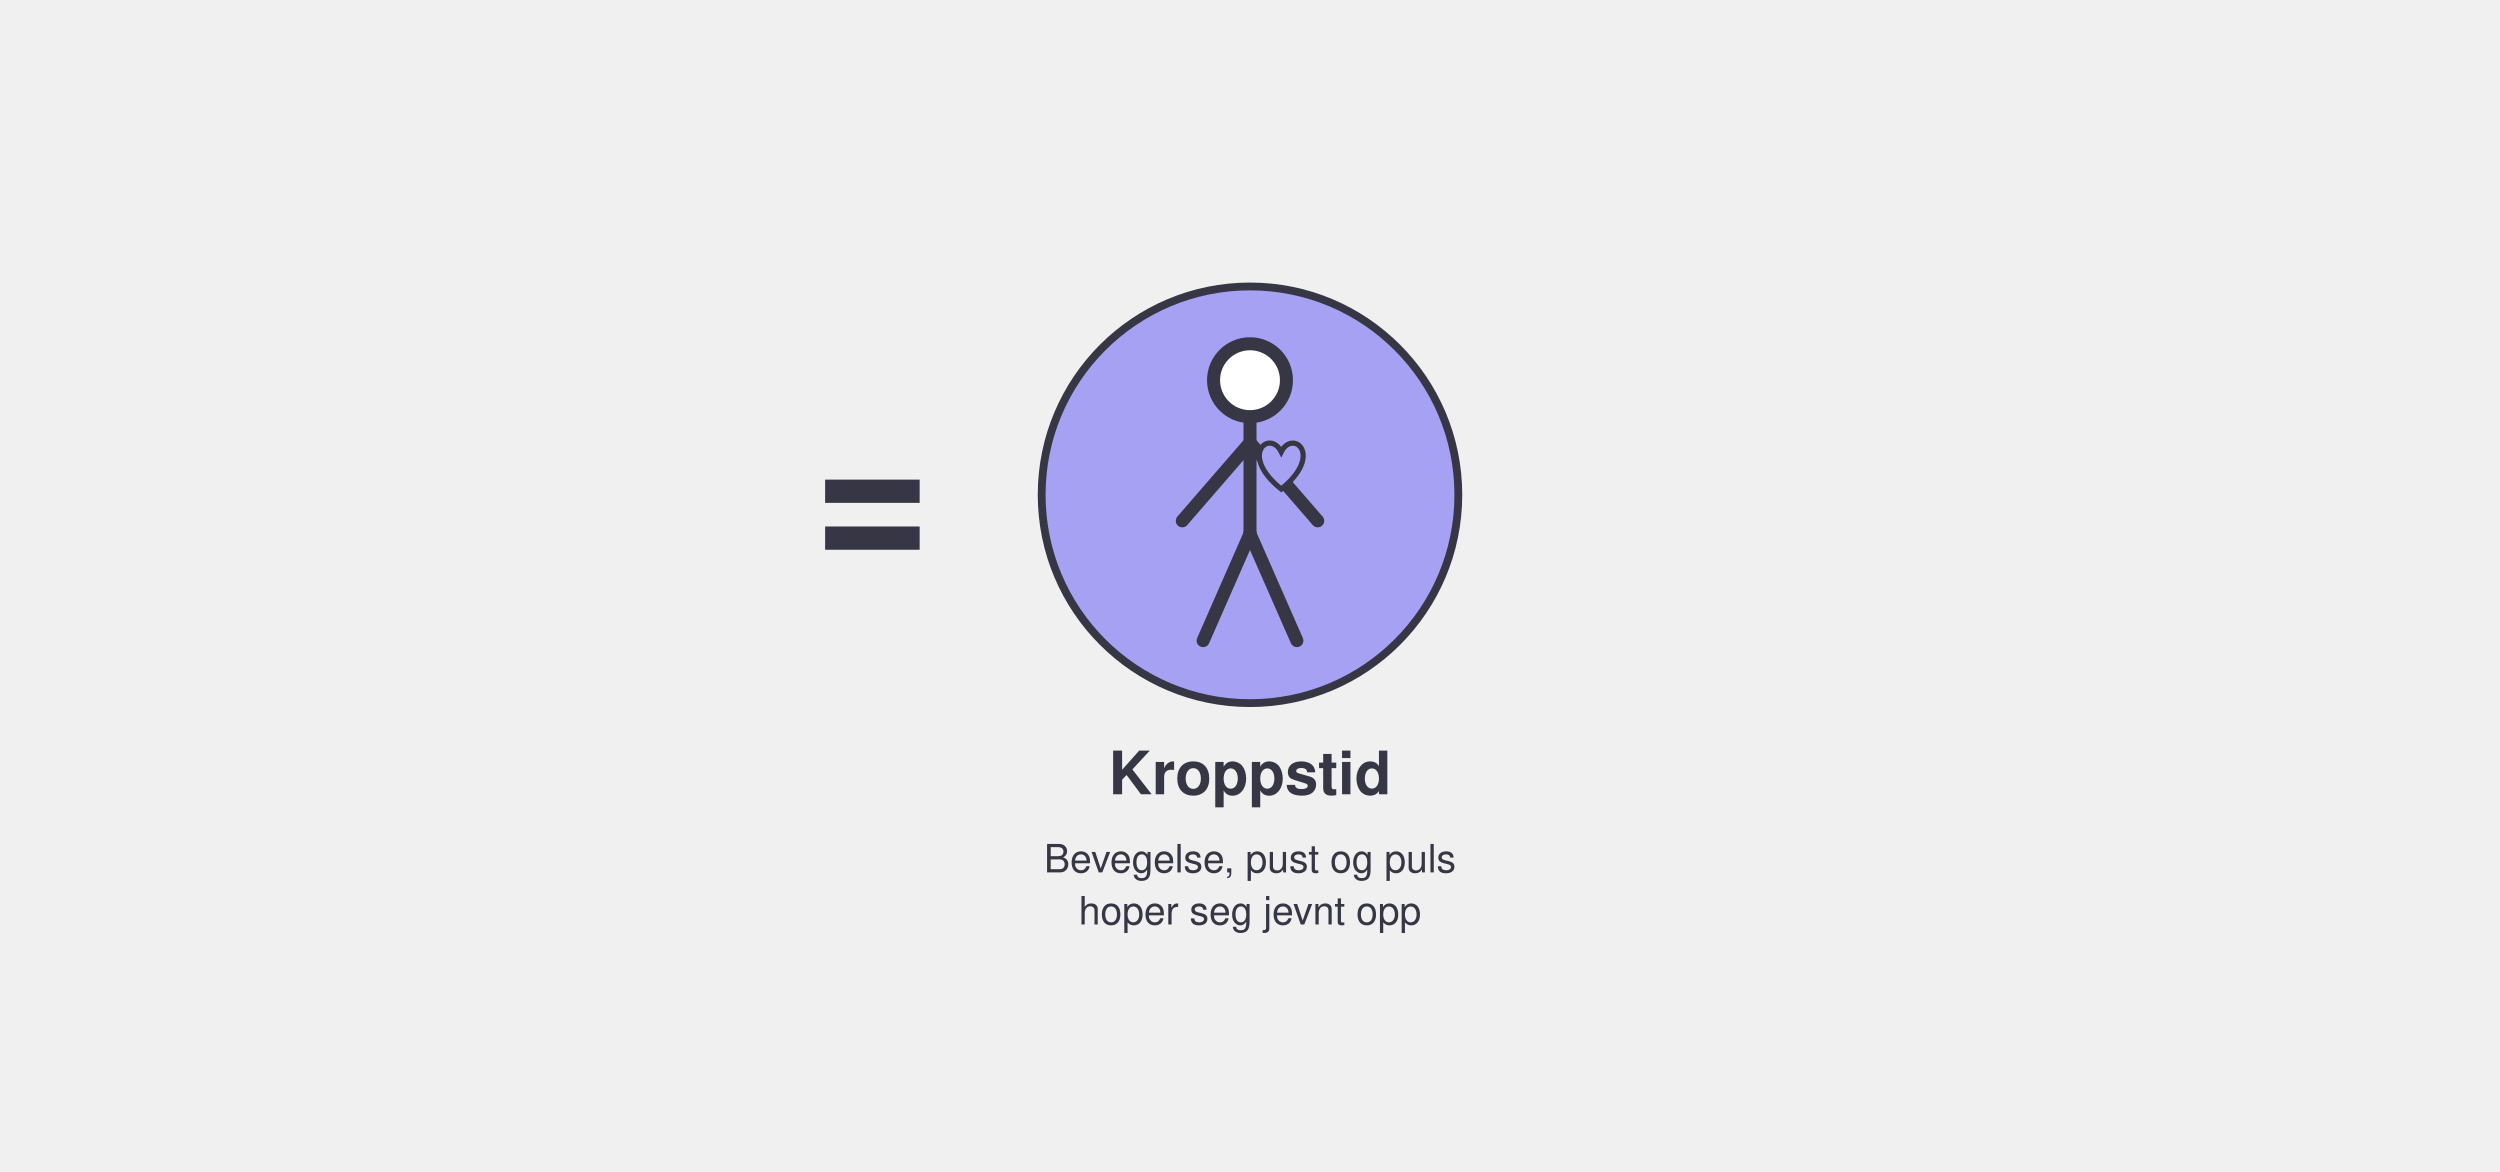
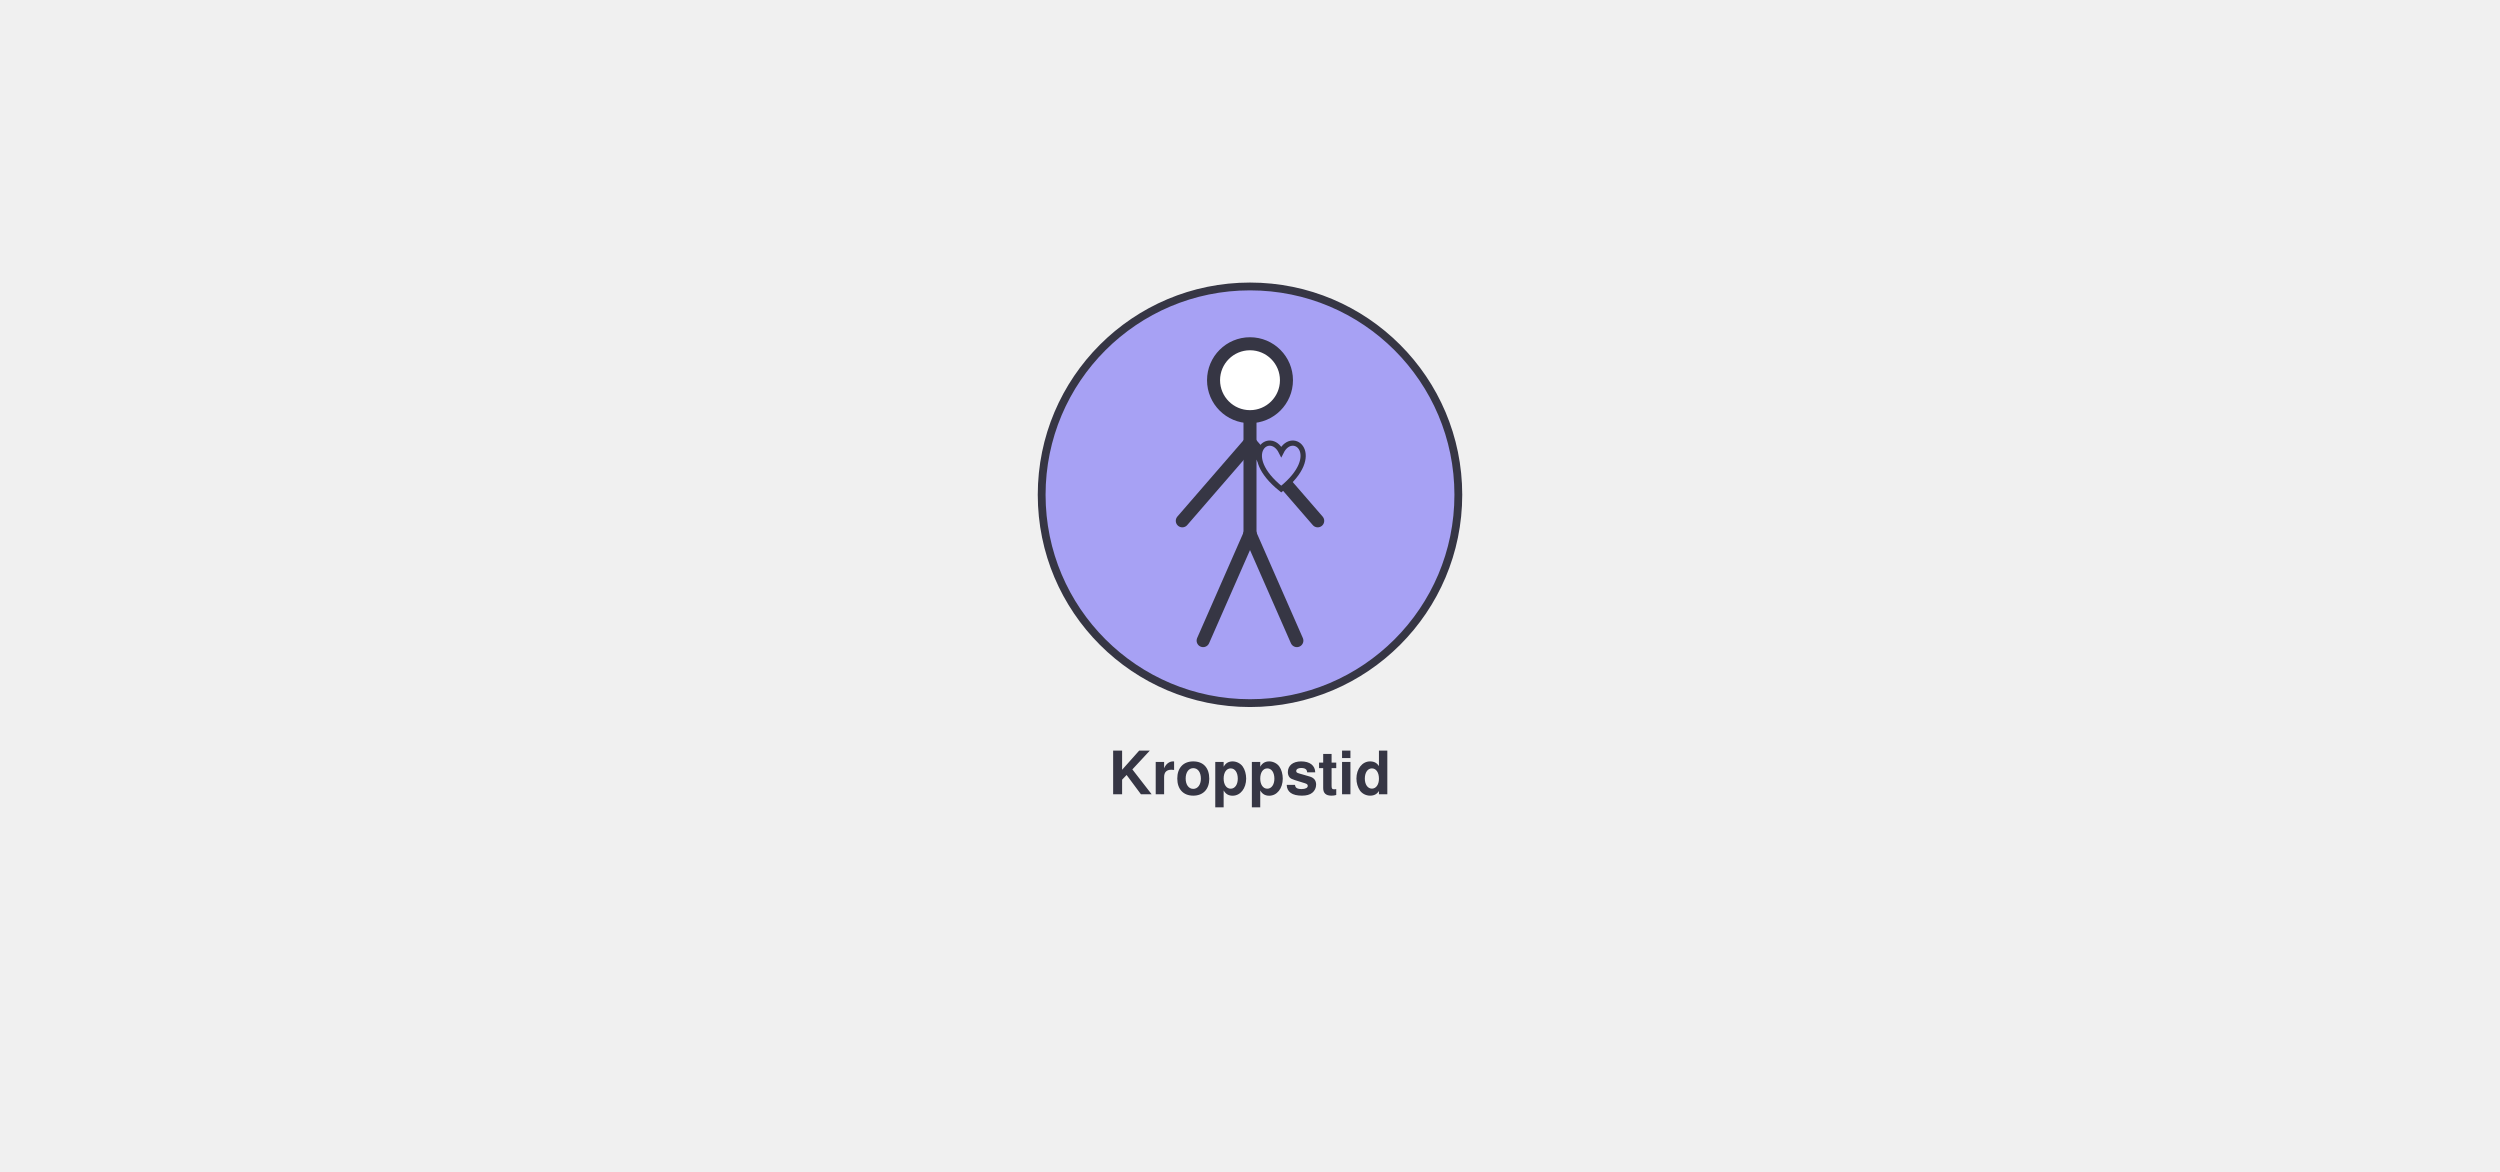
<svg xmlns="http://www.w3.org/2000/svg" viewBox="0 0 1920 900" width="1920" height="900">
-   <text x="670" y="430" text-anchor="middle" font-size="150" fill="#363644" style="font-family:'Helvetica Neue',Helvetica,Arial,sans-serif;font-weight:700">=</text>
  <circle cx="960" cy="380" r="160" fill="#A7A1F4" stroke="#363644" stroke-width="6" />
  <g stroke="#363644" stroke-width="10" stroke-linecap="round" fill="none">
    <circle cx="960" cy="292" r="28" fill="#ffffff" />
    <line x1="960" y1="324" x2="960" y2="410" />
    <line x1="960" y1="340" x2="908" y2="400" />
    <line x1="960" y1="340" x2="1012" y2="400" />
    <line x1="960" y1="410" x2="924" y2="492" />
    <line x1="960" y1="410" x2="996" y2="492" />
  </g>
  <path d="M984 375.6 C951.0 349.2 975.2 329.4 984 347.0 C992.8 329.4 1017.0 349.2 984 375.6 Z" fill="#A7A1F4" stroke="#363644" stroke-width="4" />
  <text x="960" y="610" text-anchor="middle" font-size="46" fill="#363644" style="font-family:'Helvetica Neue',Helvetica,Arial,sans-serif;font-weight:700">Kroppstid</text>
-   <text x="960" y="670" text-anchor="middle" font-size="30" fill="#363644" style="font-family:'Helvetica Neue',Helvetica,Arial,sans-serif">Bevegelse, pust og puls</text>
-   <text x="960" y="710" text-anchor="middle" font-size="30" fill="#363644" style="font-family:'Helvetica Neue',Helvetica,Arial,sans-serif">hoper seg jevnt opp</text>
</svg>
